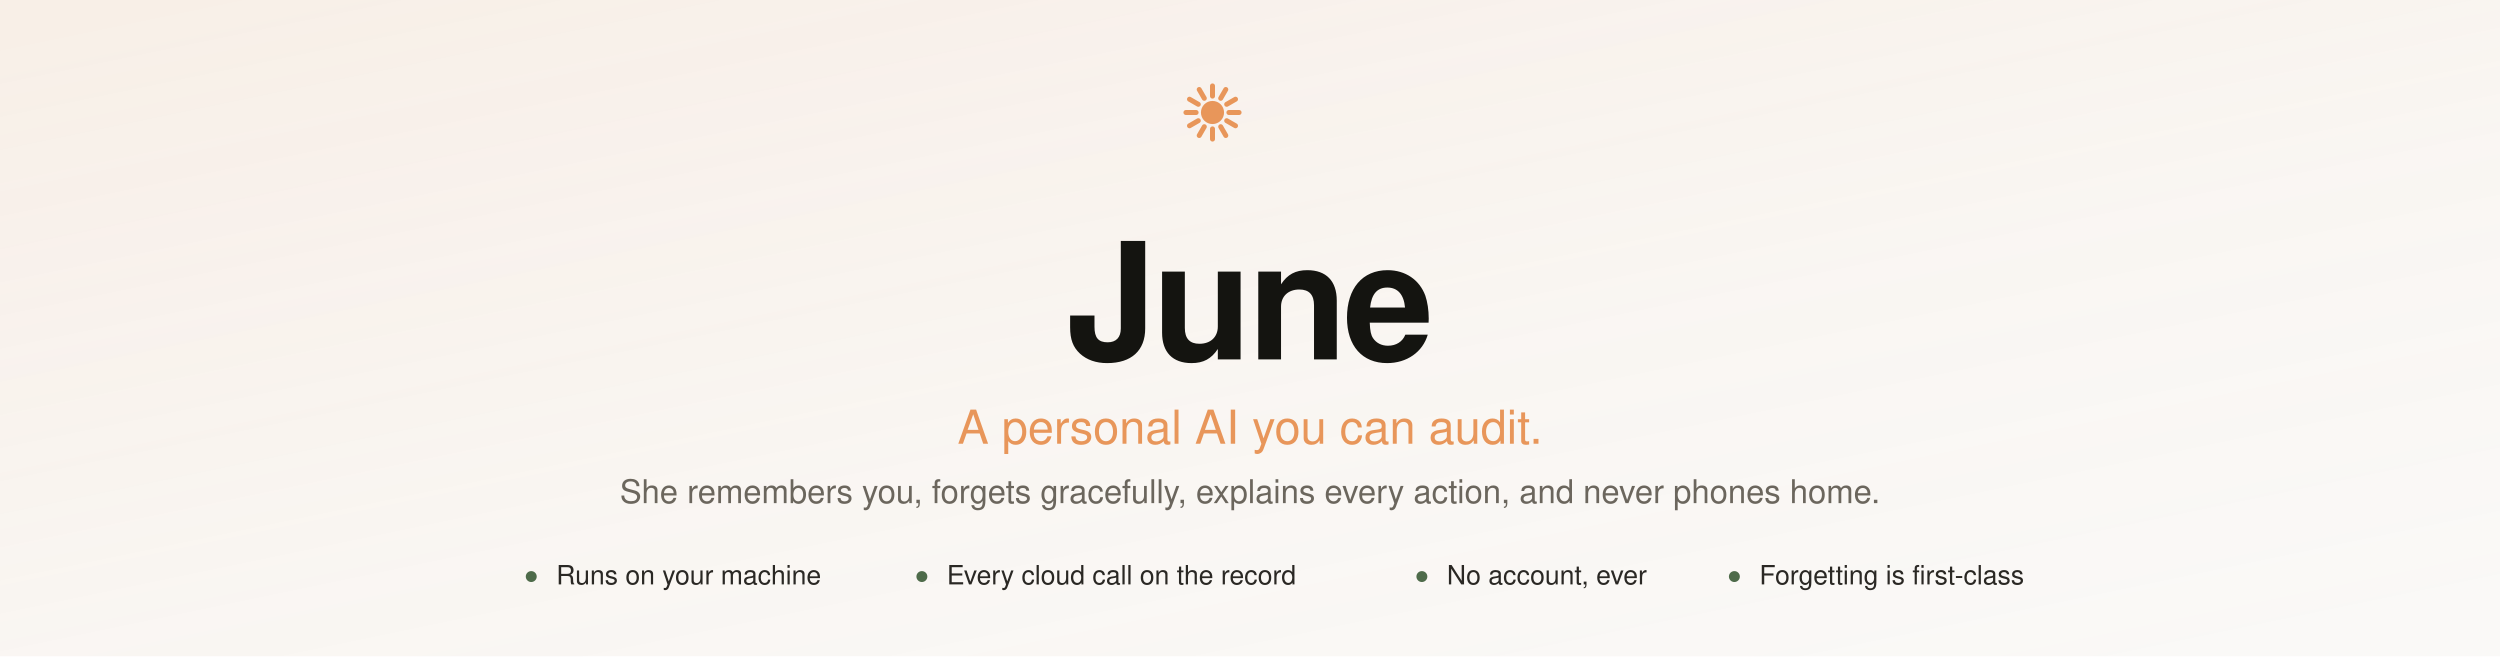
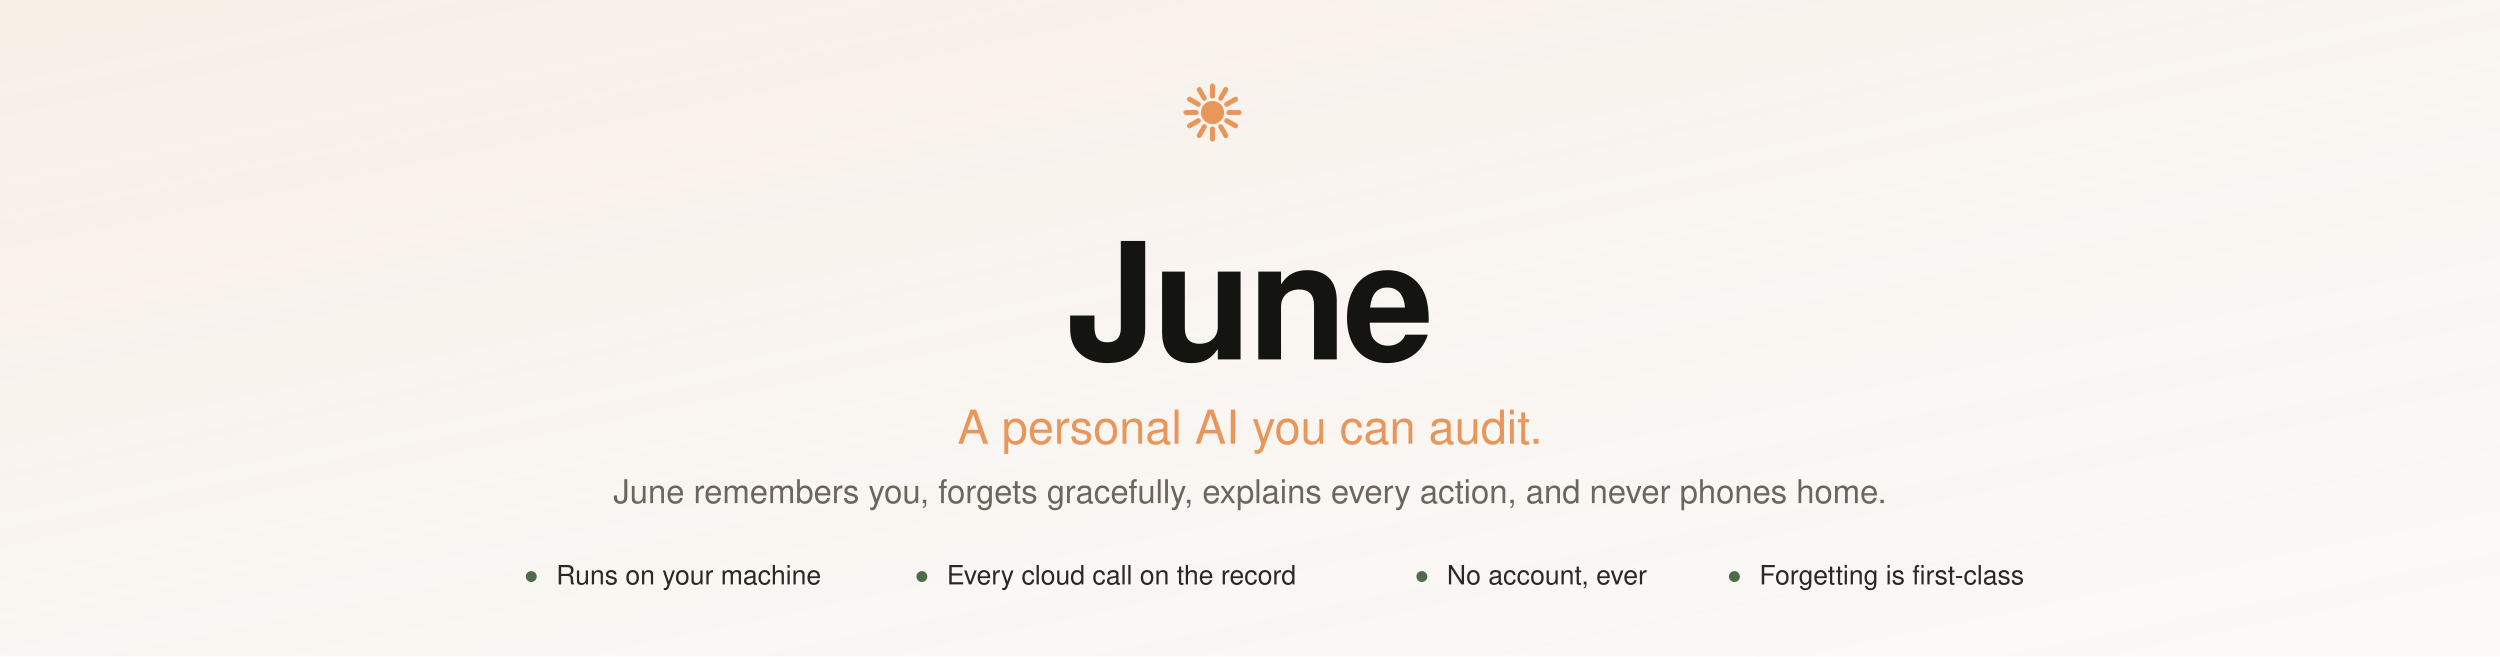
- <svg xmlns="http://www.w3.org/2000/svg" viewBox="0 0 1600 420" width="1600" height="420" role="img" aria-label="June — a personal AI you can audit. She remembers you, forgets gracefully, explains every action, and never phones home.">
+ <svg xmlns="http://www.w3.org/2000/svg" viewBox="0 0 1600 420" width="1600" height="420" role="img" aria-label="June — a personal AI you can audit. June remembers you, forgets gracefully, explains every action, and never phones home.">
  <defs>
    <linearGradient id="heroGlowLight" x1="0.1" y1="0" x2="0.9" y2="1">
      <stop offset="0%" stop-color="#E8965A" stop-opacity="0.10" />
      <stop offset="55%" stop-color="#E8965A" stop-opacity="0.03" />
      <stop offset="100%" stop-color="#E8965A" stop-opacity="0" />
    </linearGradient>
  </defs>
  <rect width="1600" height="420" fill="#FAF9F7" />
  <rect width="1600" height="420" fill="url(#heroGlowLight)" />
  <g transform="translate(752, 48) scale(1.0)">
    <g stroke="#E8965A" stroke-width="3.2" stroke-linecap="round">
      <line x1="34.50" y1="24.00" x2="41.00" y2="24.00" />
      <line x1="33.09" y1="29.25" x2="38.72" y2="32.50" />
      <line x1="29.25" y1="33.09" x2="32.50" y2="38.72" />
      <line x1="24.00" y1="34.50" x2="24.00" y2="41.00" />
      <line x1="18.75" y1="33.09" x2="15.50" y2="38.72" />
      <line x1="14.91" y1="29.25" x2="9.28" y2="32.50" />
      <line x1="13.50" y1="24.00" x2="7.00" y2="24.00" />
      <line x1="14.91" y1="18.75" x2="9.28" y2="15.50" />
      <line x1="18.75" y1="14.91" x2="15.50" y2="9.28" />
      <line x1="24.00" y1="13.50" x2="24.00" y2="7.00" />
      <line x1="29.25" y1="14.91" x2="32.50" y2="9.28" />
      <line x1="33.09" y1="18.75" x2="38.72" y2="15.50" />
    </g>
    <circle cx="24" cy="24" r="7.4" fill="#E8965A" />
  </g>
  <text x="800" y="230" text-anchor="middle" font-family="Helvetica Neue, Helvetica, Arial, sans-serif" font-size="104" font-weight="600" fill="#141410" letter-spacing="-2.5">June</text>
  <text x="800" y="284" text-anchor="middle" font-family="Helvetica Neue, Helvetica, Arial, sans-serif" font-size="30" font-weight="500" fill="#E8965A">A personal AI you can audit.</text>
-   <text x="800" y="322" text-anchor="middle" font-family="Helvetica Neue, Helvetica, Arial, sans-serif" font-size="21" font-weight="400" fill="#6B665D">She remembers you, forgets gracefully, explains every action, and never phones home.</text>
+   <text x="800" y="322" text-anchor="middle" font-family="Helvetica Neue, Helvetica, Arial, sans-serif" font-size="21" font-weight="400" fill="#6B665D">June remembers you, forgets gracefully, explains every action, and never phones home.</text>
  <g font-family="Helvetica Neue, Helvetica, Arial, sans-serif" font-size="17" font-weight="500" fill="#2A2824">
    <g transform="translate(340, 374)">
      <circle cx="0" cy="-5" r="3.5" fill="#4E6B4A" />
      <text x="16" y="0">Runs on your machine</text>
    </g>
    <g transform="translate(590, 374)">
      <circle cx="0" cy="-5" r="3.5" fill="#4E6B4A" />
      <text x="16" y="0">Every cloud call on the record</text>
    </g>
    <g transform="translate(910, 374)">
      <circle cx="0" cy="-5" r="3.5" fill="#4E6B4A" />
      <text x="16" y="0">No account, ever</text>
    </g>
    <g transform="translate(1110, 374)">
      <circle cx="0" cy="-5" r="3.5" fill="#4E6B4A" />
      <text x="16" y="0">Forgetting is first-class</text>
    </g>
  </g>
</svg>
